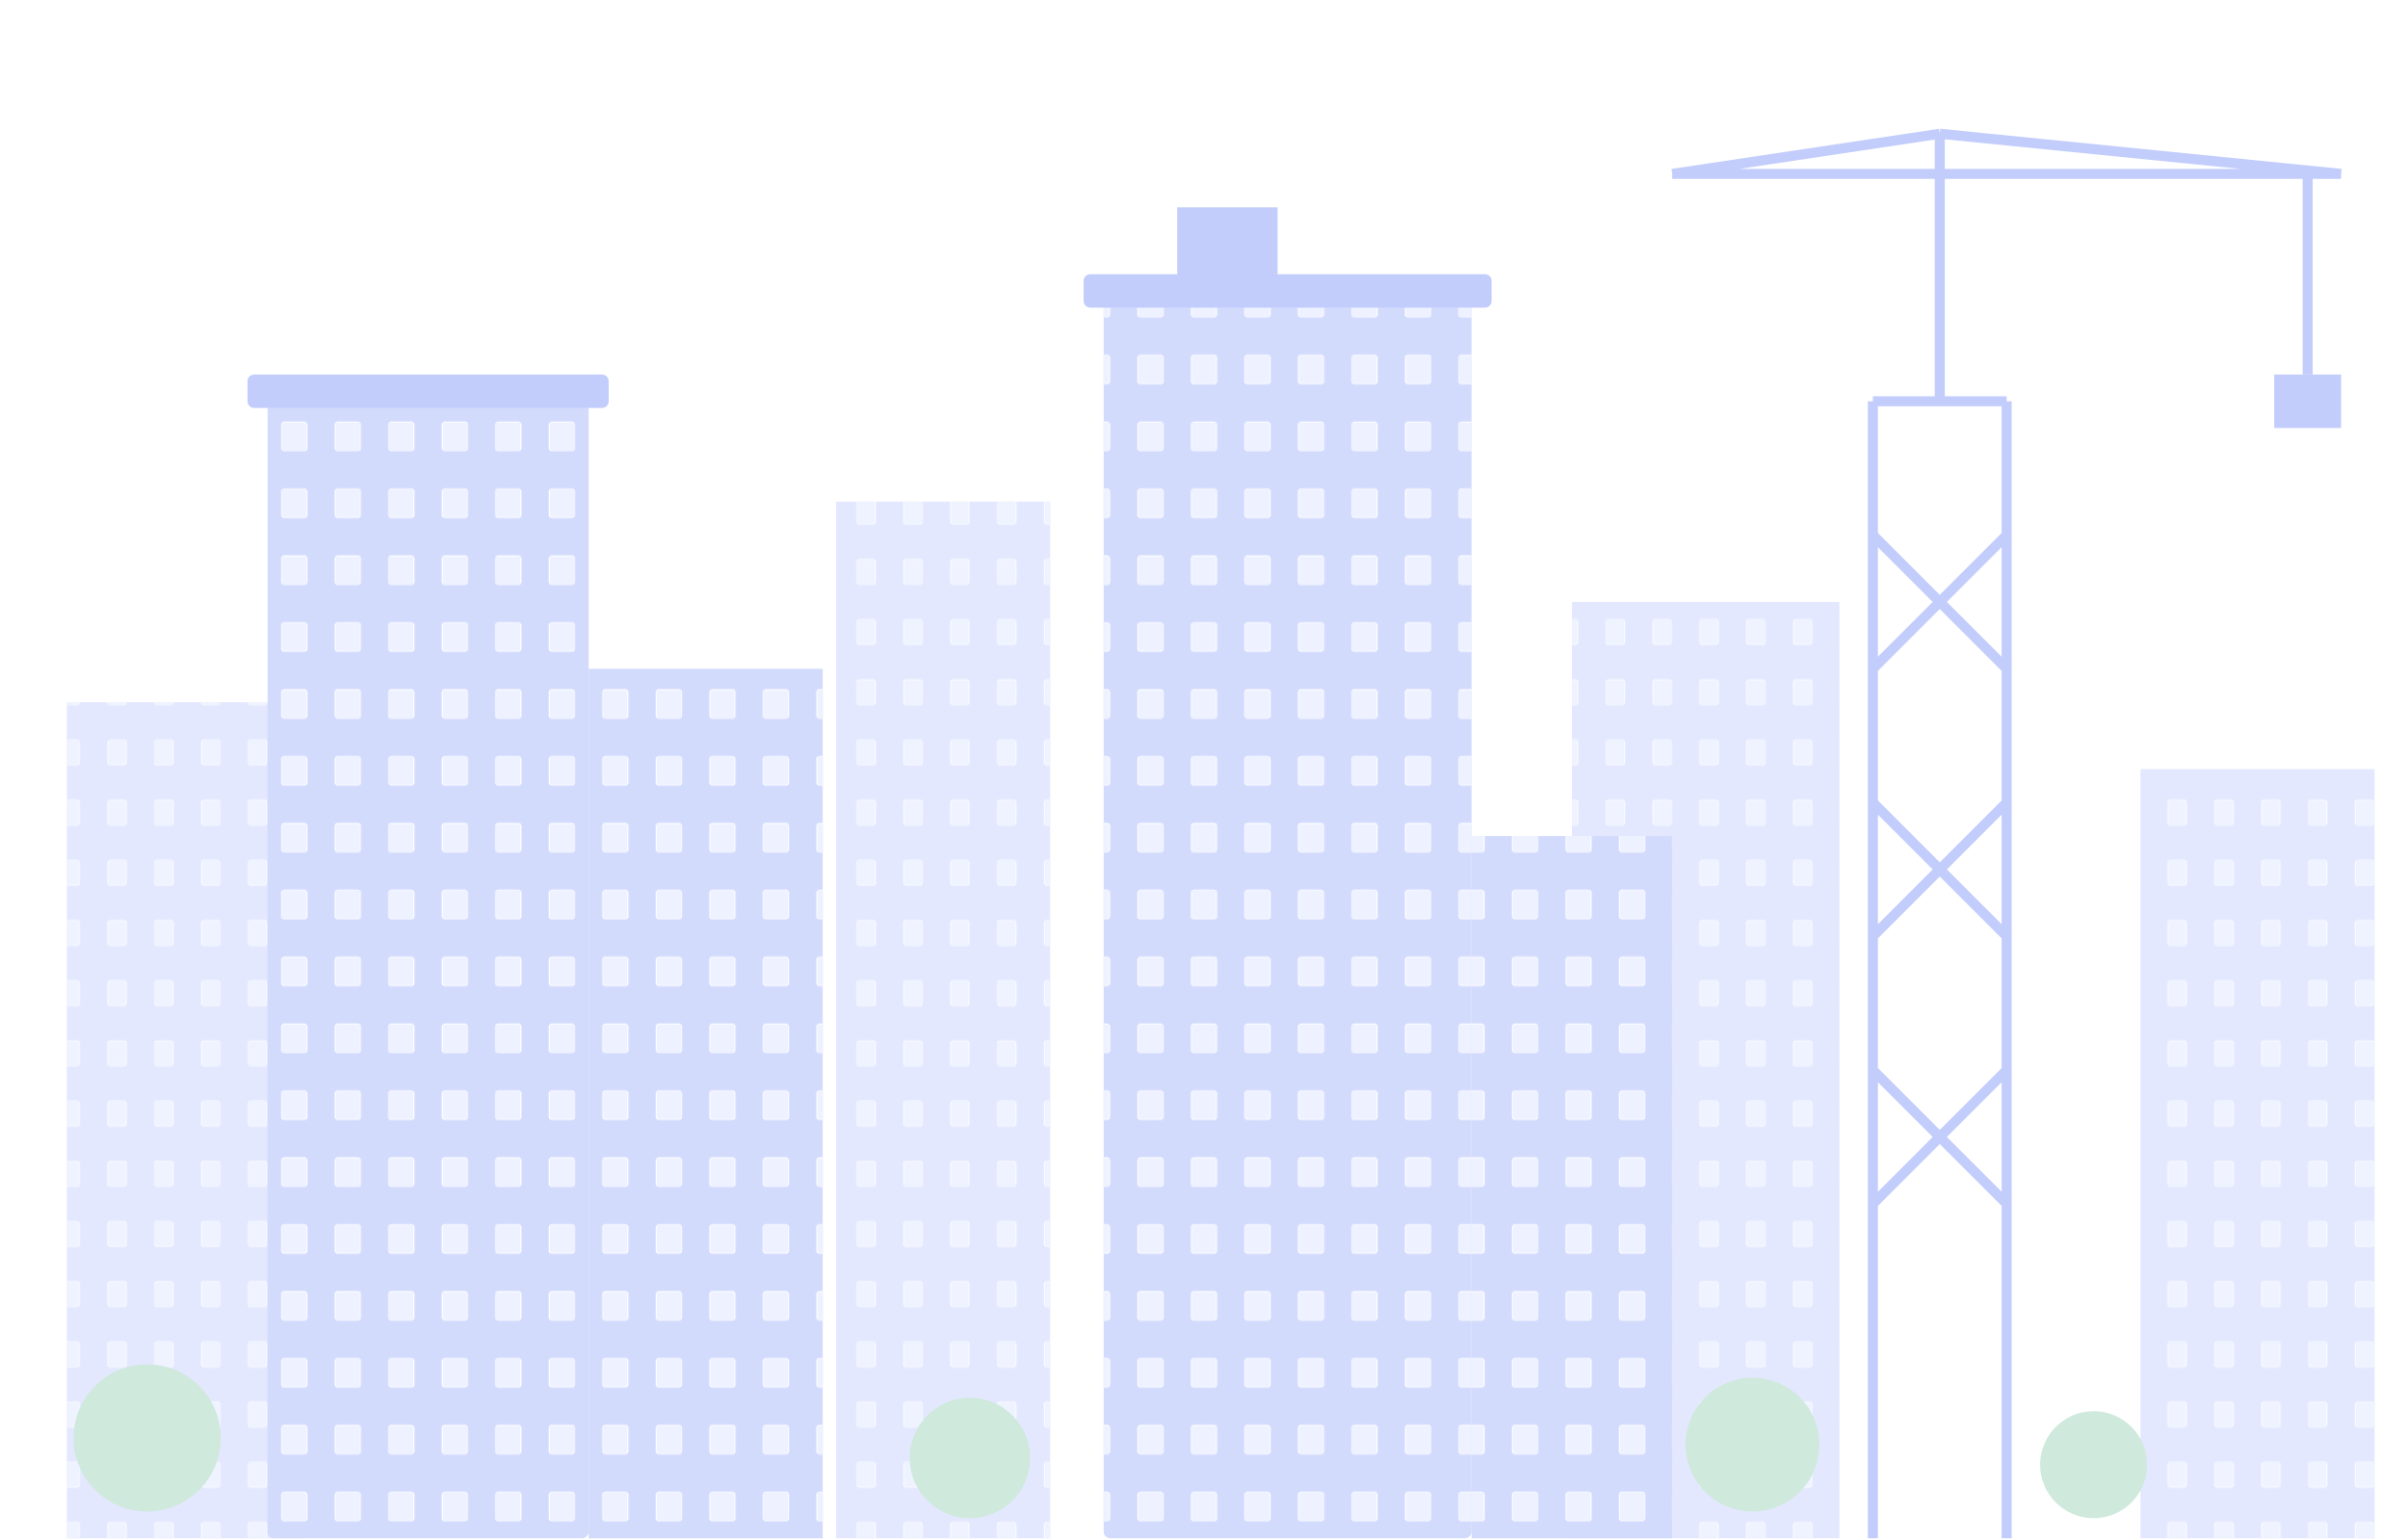
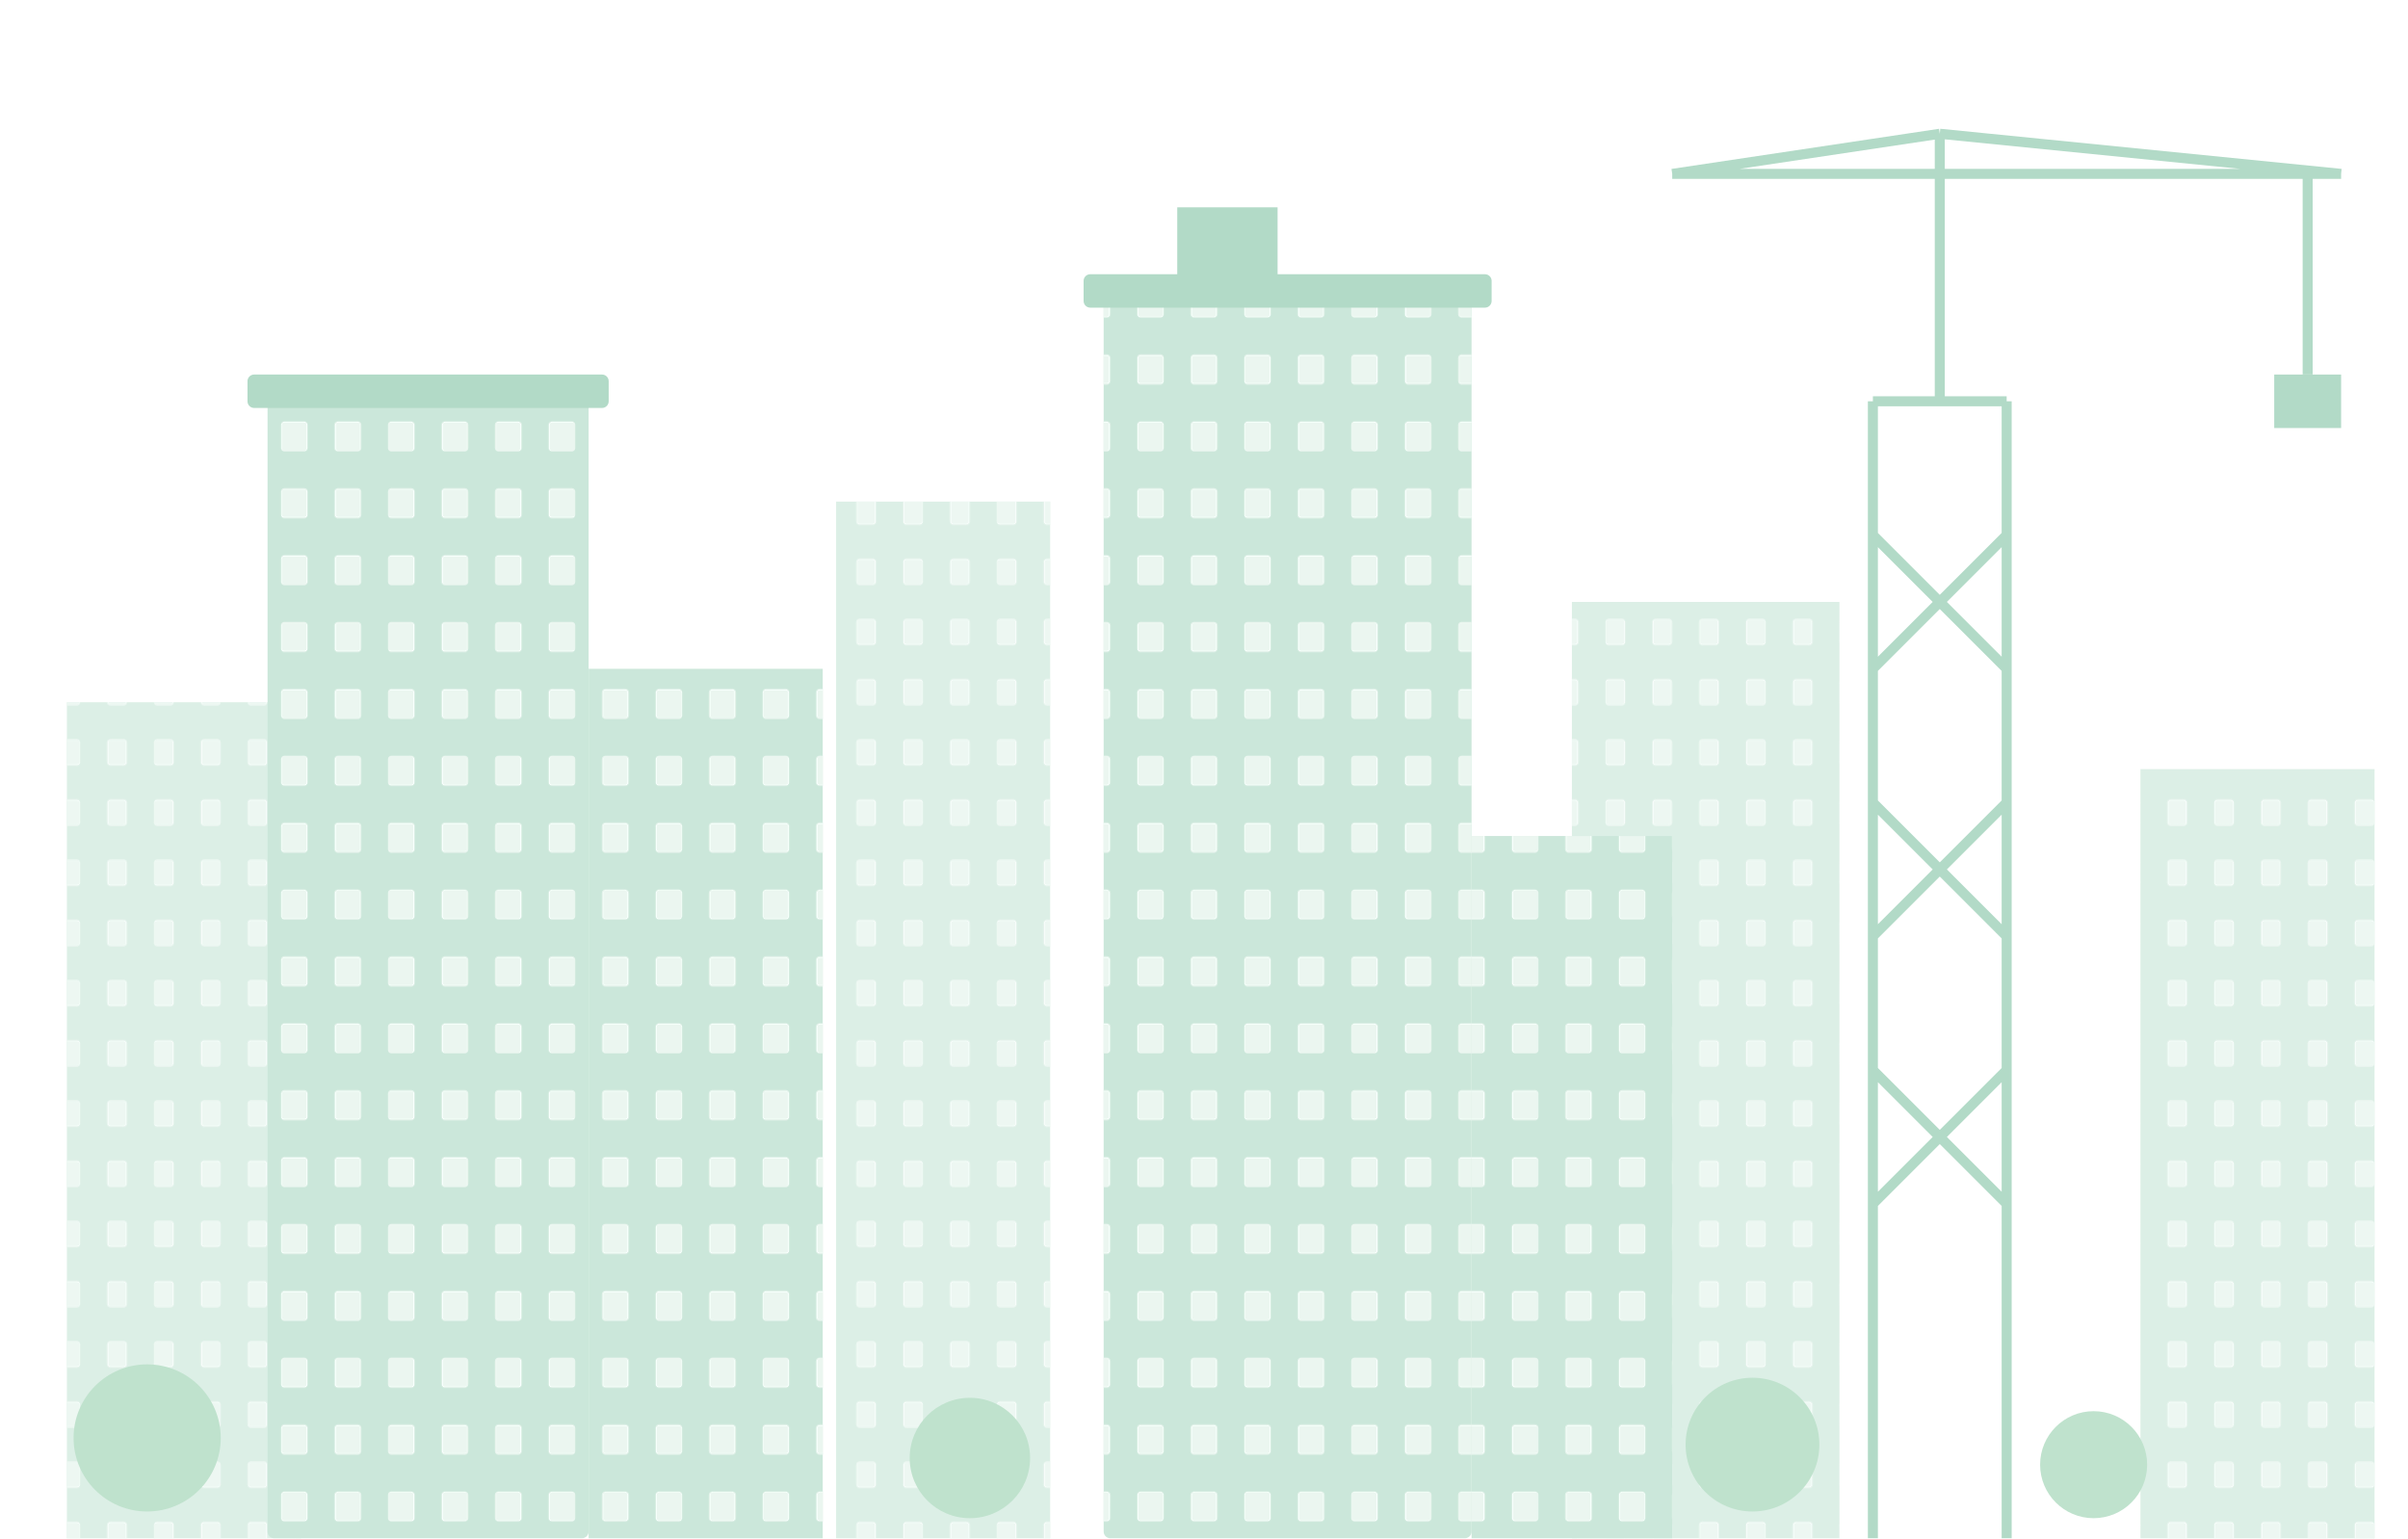
<svg xmlns="http://www.w3.org/2000/svg" viewBox="0 0 720 460" preserveAspectRatio="xMidYMax meet">
  <defs>
    <pattern id="w1" width="14" height="18" patternUnits="userSpaceOnUse">
-       <rect x="4" y="5" width="6" height="8" rx="1" fill="#f3f5ff" />
+       <rect x="4" y="5" width="6" height="8" rx="1" fill="#f1f9f5" />
    </pattern>
    <pattern id="w2" width="16" height="20" patternUnits="userSpaceOnUse">
-       <rect x="4" y="6" width="8" height="9" rx="1" fill="#eef1ff" />
+       <rect x="4" y="6" width="8" height="9" rx="1" fill="#ebf6f0" />
    </pattern>
  </defs>
-   <g fill="#e3e8fe">
+   <g fill="#dcefe6">
    <rect x="20" y="210" width="70" height="250" />
    <rect x="250" y="150" width="64" height="310" />
    <rect x="470" y="180" width="80" height="280" />
    <rect x="640" y="230" width="70" height="230" />
  </g>
  <g fill="url(#w1)" opacity=".8">
    <rect x="20" y="210" width="70" height="250" />
    <rect x="250" y="150" width="64" height="310" />
    <rect x="470" y="180" width="80" height="280" />
    <rect x="640" y="230" width="70" height="230" />
  </g>
-   <g fill="none" stroke="#c3cdfc" stroke-width="3">
+   <g fill="none" stroke="#b2dac7" stroke-width="3">
    <path d="M560 460V120M600 460V120M560 120h40M560 160l40 40M600 160l-40 40M560 240l40 40M600 240l-40 40M560 320l40 40M600 320l-40 40" />
    <path d="M580 120V40M500 52h200M580 40l-80 12M580 40l120 12M690 52v60" />
  </g>
-   <rect x="680" y="112" width="20" height="16" fill="#c3cdfc" />
-   <g fill="#d3dbfd">
+   <rect x="680" y="112" width="20" height="16" fill="#b2dac7" />
+   <g fill="#cbe7da">
    <rect x="80" y="120" width="96" height="340" rx="2" />
    <rect x="176" y="200" width="70" height="260" />
    <rect x="330" y="90" width="110" height="370" rx="2" />
    <rect x="440" y="250" width="60" height="210" />
  </g>
  <g fill="url(#w2)">
    <rect x="80" y="120" width="96" height="340" />
    <rect x="176" y="200" width="70" height="260" />
    <rect x="330" y="90" width="110" height="370" />
    <rect x="440" y="250" width="60" height="210" />
  </g>
-   <g fill="#c3cdfc">
+   <g fill="#b2dac7">
    <rect x="74" y="112" width="108" height="10" rx="2" />
    <rect x="324" y="82" width="122" height="10" rx="2" />
    <rect x="352" y="62" width="30" height="22" />
  </g>
-   <g fill="#cfe9dc">
+   <g fill="#bfe2cd">
    <circle cx="44" cy="430" r="22" />
    <circle cx="290" cy="436" r="18" />
    <circle cx="524" cy="432" r="20" />
    <circle cx="626" cy="438" r="16" />
  </g>
</svg>
